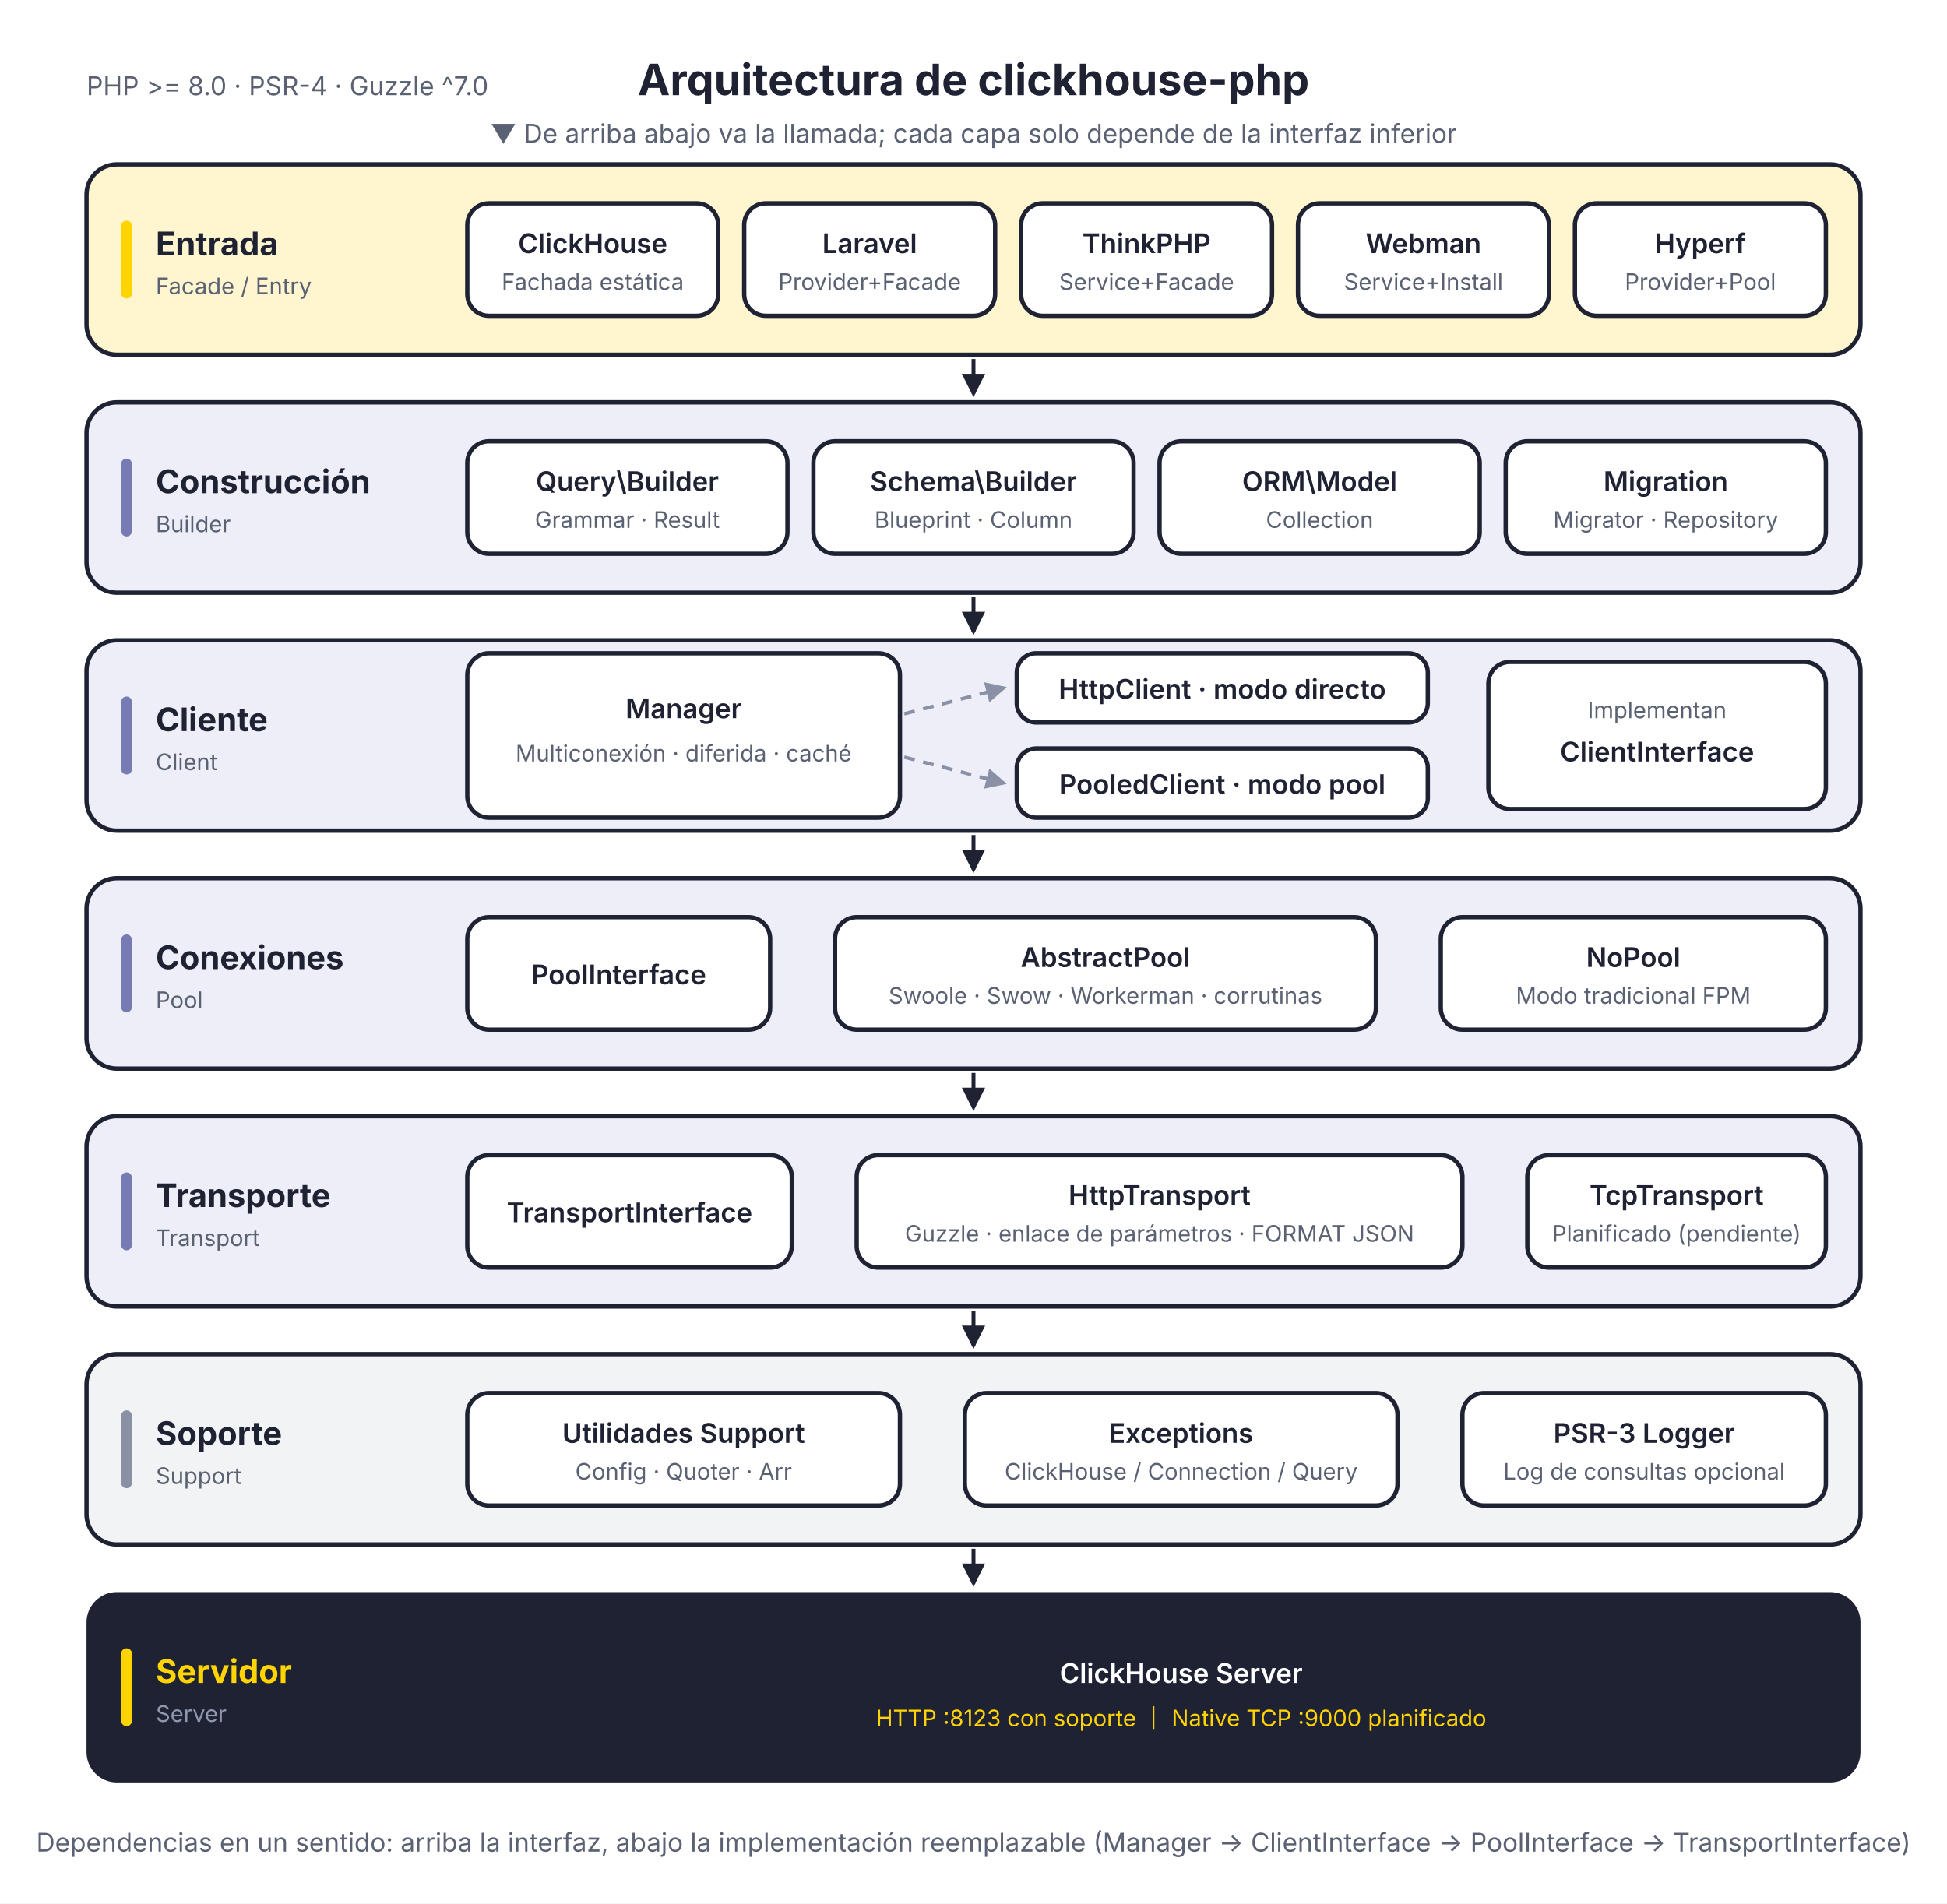
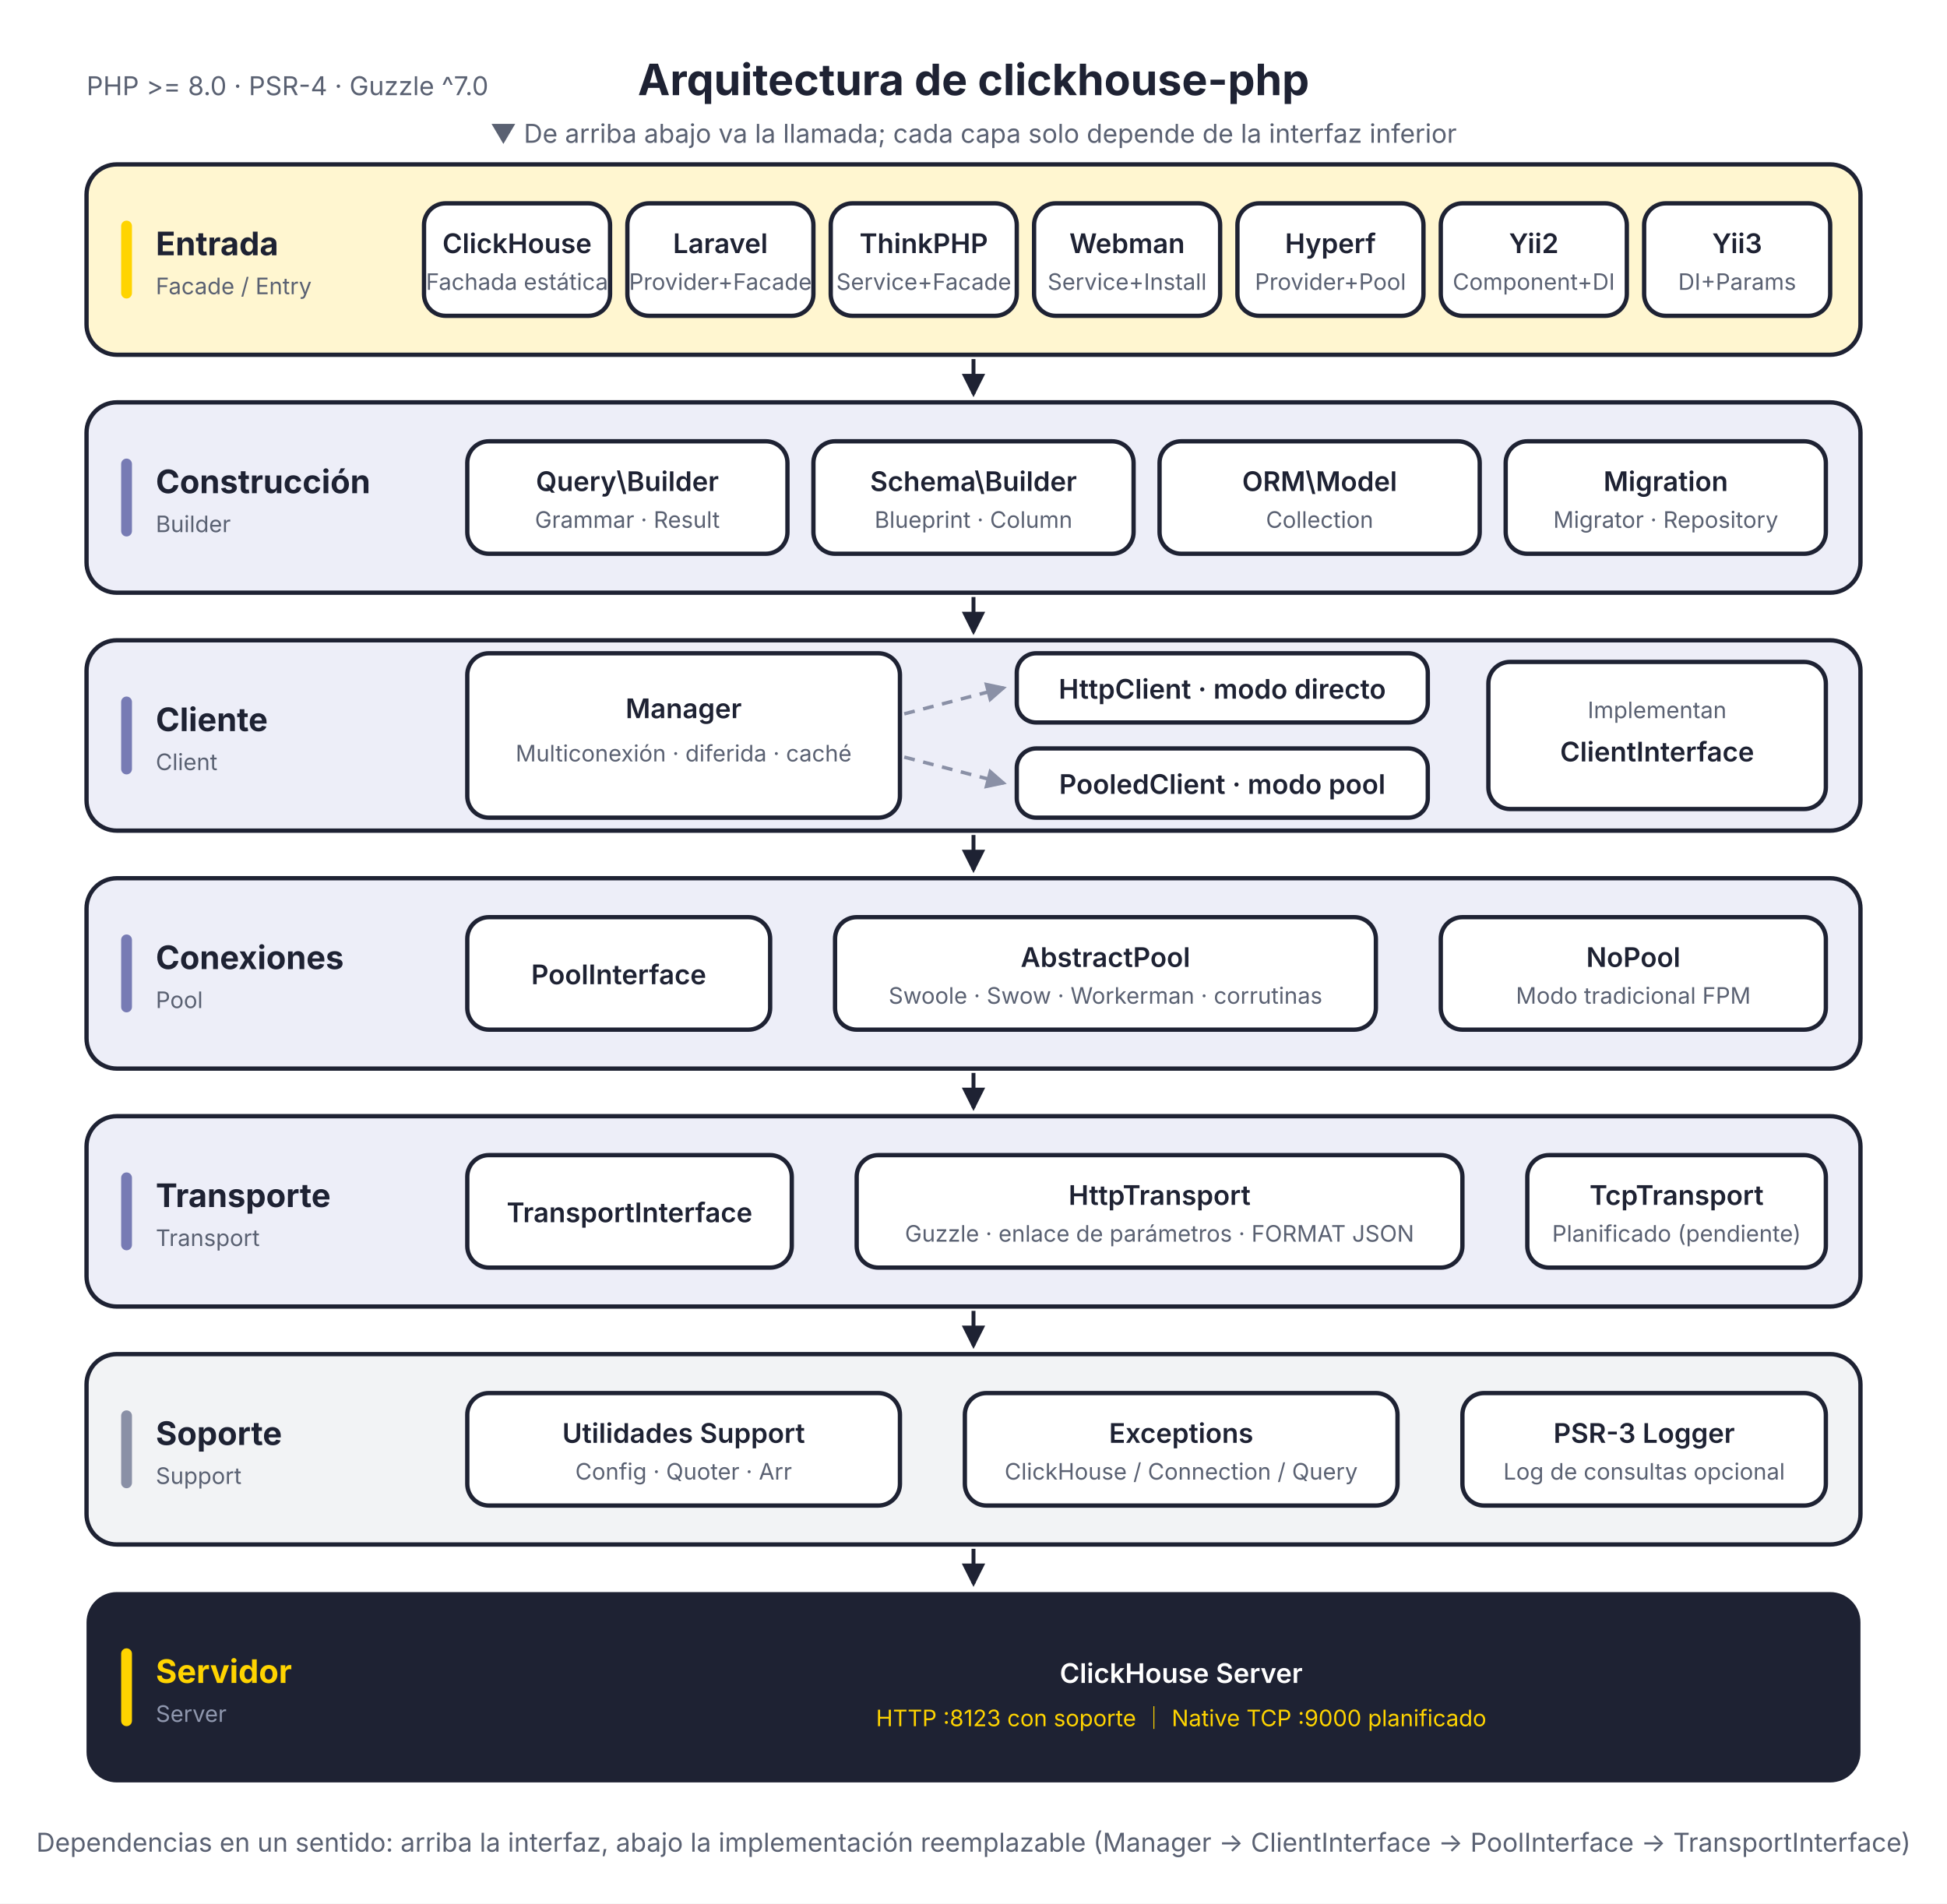
<svg xmlns="http://www.w3.org/2000/svg" width="900" height="880" viewBox="0 0 900 880" role="img" aria-labelledby="archTitle archDesc">
  <style>
    text{font-family:system-ui,-apple-system,"Segoe UI","PingFang SC","Microsoft YaHei",sans-serif;fill:#1E2233}
    .ttl{font-size:20px;font-weight:700}
    .sub{font-size:12px;fill:#5A6172}
    .lt{font-size:15px;font-weight:700}
    .ls{font-size:10.5px;fill:#5A6172}
    .n{font-size:12.5px;font-weight:600}
    .d{font-size:10.5px;fill:#5A6172}
    .ctr{text-anchor:middle}
    .y{font-size:15px;font-weight:700;fill:#FFD400}
    .y2{font-size:10.5px;fill:#8F97AE}
    .w{font-size:12.5px;font-weight:600;fill:#FFFFFF}
    .w2{font-size:10.5px;fill:#FFD400}
    .bar{stroke:none}
    .bx{fill:#fff;stroke:#1E2233;stroke-width:2}
    .band{stroke:#1E2233;stroke-width:2}
    .link{stroke:#1E2233;stroke-width:1.8;fill:none}
    .dash{stroke:#8A90A6;stroke-width:1.6;fill:none;stroke-dasharray:5 4}
  </style>
  <defs>
    <marker id="arw" viewBox="0 0 10 10" refX="8.5" refY="5" markerWidth="6" markerHeight="6" orient="auto">
      <path d="M0 0 10 5 0 10z" fill="#1E2233" />
    </marker>
    <marker id="arwg" viewBox="0 0 10 10" refX="8.5" refY="5" markerWidth="6" markerHeight="6" orient="auto">
      <path d="M0 0 10 5 0 10z" fill="#8A90A6" />
    </marker>
  </defs>
  <rect x="0" y="0" width="900" height="880" fill="#FFFFFF" />
  <text class="ttl ctr" x="450" y="44">Arquitectura de clickhouse-php</text>
  <text class="sub" x="40" y="44">PHP &gt;= 8.0 · PSR-4 · Guzzle ^7.0</text>
  <text class="sub ctr" x="450" y="66">▼ De arriba abajo va la llamada; cada capa solo depende de la interfaz inferior</text>
  <rect class="band" x="40" y="76" width="820" height="88" rx="14" fill="#FFF6D0" />
  <rect class="bar" x="56" y="102" width="5" height="36" rx="2.5" fill="#FFD400" />
  <text class="lt" x="72" y="118">Entrada</text>
  <text class="ls" x="72" y="136">Facade / Entry</text>
  <g>
-     <rect class="bx" x="216" y="94" width="116" height="52" rx="10" />
-     <text class="n ctr" x="274" y="117">ClickHouse</text>
-     <text class="d ctr" x="274" y="134">Fachada estática</text>
-     <rect class="bx" x="344" y="94" width="116" height="52" rx="10" />
-     <text class="n ctr" x="402" y="117">Laravel</text>
-     <text class="d ctr" x="402" y="134">Provider+Facade</text>
-     <rect class="bx" x="472" y="94" width="116" height="52" rx="10" />
-     <text class="n ctr" x="530" y="117">ThinkPHP</text>
-     <text class="d ctr" x="530" y="134">Service+Facade</text>
-     <rect class="bx" x="600" y="94" width="116" height="52" rx="10" />
-     <text class="n ctr" x="658" y="117">Webman</text>
-     <text class="d ctr" x="658" y="134">Service+Install</text>
-     <rect class="bx" x="728" y="94" width="116" height="52" rx="10" />
-     <text class="n ctr" x="786" y="117">Hyperf</text>
-     <text class="d ctr" x="786" y="134">Provider+Pool</text>
+     <rect class="bx" x="196" y="94" width="86" height="52" rx="10" />
+     <text class="n ctr" x="239" y="117">ClickHouse</text>
+     <text class="d ctr" x="239" y="134">Fachada estática</text>
+     <rect class="bx" x="290" y="94" width="86" height="52" rx="10" />
+     <text class="n ctr" x="333" y="117">Laravel</text>
+     <text class="d ctr" x="333" y="134">Provider+Facade</text>
+     <rect class="bx" x="384" y="94" width="86" height="52" rx="10" />
+     <text class="n ctr" x="427" y="117">ThinkPHP</text>
+     <text class="d ctr" x="427" y="134">Service+Facade</text>
+     <rect class="bx" x="478" y="94" width="86" height="52" rx="10" />
+     <text class="n ctr" x="521" y="117">Webman</text>
+     <text class="d ctr" x="521" y="134">Service+Install</text>
+     <rect class="bx" x="572" y="94" width="86" height="52" rx="10" />
+     <text class="n ctr" x="615" y="117">Hyperf</text>
+     <text class="d ctr" x="615" y="134">Provider+Pool</text>
+     <rect class="bx" x="666" y="94" width="86" height="52" rx="10" />
+     <text class="n ctr" x="709" y="117">Yii2</text>
+     <text class="d ctr" x="709" y="134">Component+DI</text>
+     <rect class="bx" x="760" y="94" width="86" height="52" rx="10" />
+     <text class="n ctr" x="803" y="117">Yii3</text>
+     <text class="d ctr" x="803" y="134">DI+Params</text>
  </g>
  <line class="link" x1="450" y1="166" x2="450" y2="182" marker-end="url(#arw)" />
  <rect class="band" x="40" y="186" width="820" height="88" rx="14" fill="#EDEEF8" />
  <rect class="bar" x="56" y="212" width="5" height="36" rx="2.5" fill="#777BB4" />
  <text class="lt" x="72" y="228">Construcción</text>
  <text class="ls" x="72" y="246">Builder</text>
  <g>
    <rect class="bx" x="216" y="204" width="148" height="52" rx="10" />
    <text class="n ctr" x="290" y="227">Query\Builder</text>
    <text class="d ctr" x="290" y="244">Grammar · Result</text>
    <rect class="bx" x="376" y="204" width="148" height="52" rx="10" />
    <text class="n ctr" x="450" y="227">Schema\Builder</text>
    <text class="d ctr" x="450" y="244">Blueprint · Column</text>
    <rect class="bx" x="536" y="204" width="148" height="52" rx="10" />
    <text class="n ctr" x="610" y="227">ORM\Model</text>
    <text class="d ctr" x="610" y="244">Collection</text>
    <rect class="bx" x="696" y="204" width="148" height="52" rx="10" />
    <text class="n ctr" x="770" y="227">Migration</text>
    <text class="d ctr" x="770" y="244">Migrator · Repository</text>
  </g>
  <line class="link" x1="450" y1="276" x2="450" y2="292" marker-end="url(#arw)" />
  <rect class="band" x="40" y="296" width="820" height="88" rx="14" fill="#EDEEF8" />
  <rect class="bar" x="56" y="322" width="5" height="36" rx="2.5" fill="#777BB4" />
  <text class="lt" x="72" y="338">Cliente</text>
  <text class="ls" x="72" y="356">Client</text>
  <rect class="bx" x="216" y="302" width="200" height="76" rx="10" />
  <text class="n ctr" x="316" y="332">Manager</text>
  <text class="d ctr" x="316" y="352">Multiconexión · diferida · caché</text>
  <rect class="bx" x="470" y="302" width="190" height="32" rx="9" />
  <text class="n ctr" x="565" y="323">HttpClient · modo directo</text>
  <rect class="bx" x="470" y="346" width="190" height="32" rx="9" />
  <text class="n ctr" x="565" y="367">PooledClient · modo pool</text>
  <line class="dash" x1="418" y1="330" x2="464" y2="318" marker-end="url(#arwg)" />
  <line class="dash" x1="418" y1="350" x2="464" y2="362" marker-end="url(#arwg)" />
  <rect class="bx" x="688" y="306" width="156" height="68" rx="10" />
  <text class="d ctr" x="766" y="332">Implementan</text>
  <text class="n ctr" x="766" y="352">ClientInterface</text>
  <line class="link" x1="450" y1="386" x2="450" y2="402" marker-end="url(#arw)" />
  <rect class="band" x="40" y="406" width="820" height="88" rx="14" fill="#EDEEF8" />
  <rect class="bar" x="56" y="432" width="5" height="36" rx="2.5" fill="#777BB4" />
  <text class="lt" x="72" y="448">Conexiones</text>
  <text class="ls" x="72" y="466">Pool</text>
  <rect class="bx" x="216" y="424" width="140" height="52" rx="10" />
  <text class="n ctr" x="286" y="455">PoolInterface</text>
  <rect class="bx" x="386" y="424" width="250" height="52" rx="10" />
  <text class="n ctr" x="511" y="447">AbstractPool</text>
  <text class="d ctr" x="511" y="464">Swoole · Swow · Workerman · corrutinas</text>
  <rect class="bx" x="666" y="424" width="178" height="52" rx="10" />
  <text class="n ctr" x="755" y="447">NoPool</text>
  <text class="d ctr" x="755" y="464">Modo tradicional FPM</text>
  <line class="link" x1="450" y1="496" x2="450" y2="512" marker-end="url(#arw)" />
  <rect class="band" x="40" y="516" width="820" height="88" rx="14" fill="#EDEEF8" />
  <rect class="bar" x="56" y="542" width="5" height="36" rx="2.5" fill="#777BB4" />
  <text class="lt" x="72" y="558">Transporte</text>
  <text class="ls" x="72" y="576">Transport</text>
  <rect class="bx" x="216" y="534" width="150" height="52" rx="10" />
  <text class="n ctr" x="291" y="565">TransportInterface</text>
  <rect class="bx" x="396" y="534" width="280" height="52" rx="10" />
  <text class="n ctr" x="536" y="557">HttpTransport</text>
  <text class="d ctr" x="536" y="574">Guzzle · enlace de parámetros · FORMAT JSON</text>
  <rect class="bx" x="706" y="534" width="138" height="52" rx="10" />
  <text class="n ctr" x="775" y="557">TcpTransport</text>
  <text class="d ctr" x="775" y="574">Planificado (pendiente)</text>
  <line class="link" x1="450" y1="606" x2="450" y2="622" marker-end="url(#arw)" />
  <rect class="band" x="40" y="626" width="820" height="88" rx="14" fill="#F2F3F5" />
  <rect class="bar" x="56" y="652" width="5" height="36" rx="2.5" fill="#8A90A6" />
  <text class="lt" x="72" y="668">Soporte</text>
  <text class="ls" x="72" y="686">Support</text>
  <rect class="bx" x="216" y="644" width="200" height="52" rx="10" />
  <text class="n ctr" x="316" y="667">Utilidades Support</text>
  <text class="d ctr" x="316" y="684">Config · Quoter · Arr</text>
  <rect class="bx" x="446" y="644" width="200" height="52" rx="10" />
  <text class="n ctr" x="546" y="667">Exceptions</text>
  <text class="d ctr" x="546" y="684">ClickHouse / Connection / Query</text>
  <rect class="bx" x="676" y="644" width="168" height="52" rx="10" />
  <text class="n ctr" x="760" y="667">PSR-3 Logger</text>
  <text class="d ctr" x="760" y="684">Log de consultas opcional</text>
  <line class="link" x1="450" y1="716" x2="450" y2="732" marker-end="url(#arw)" />
  <rect x="40" y="736" width="820" height="88" rx="14" fill="#1E2233" />
  <rect x="56" y="762" width="5" height="36" rx="2.5" fill="#FFD400" />
  <text class="y" x="72" y="778">Servidor</text>
  <text class="y2" x="72" y="796">Server</text>
  <text class="w ctr" x="546" y="778">ClickHouse Server</text>
  <text class="w2 ctr" x="546" y="798">HTTP :8123 con soporte ｜ Native TCP :9000 planificado</text>
  <text class="sub ctr" x="450" y="856">Dependencias en un sentido: arriba la interfaz, abajo la implementación reemplazable (Manager → ClientInterface → PoolInterface → TransportInterface)</text>
</svg>
